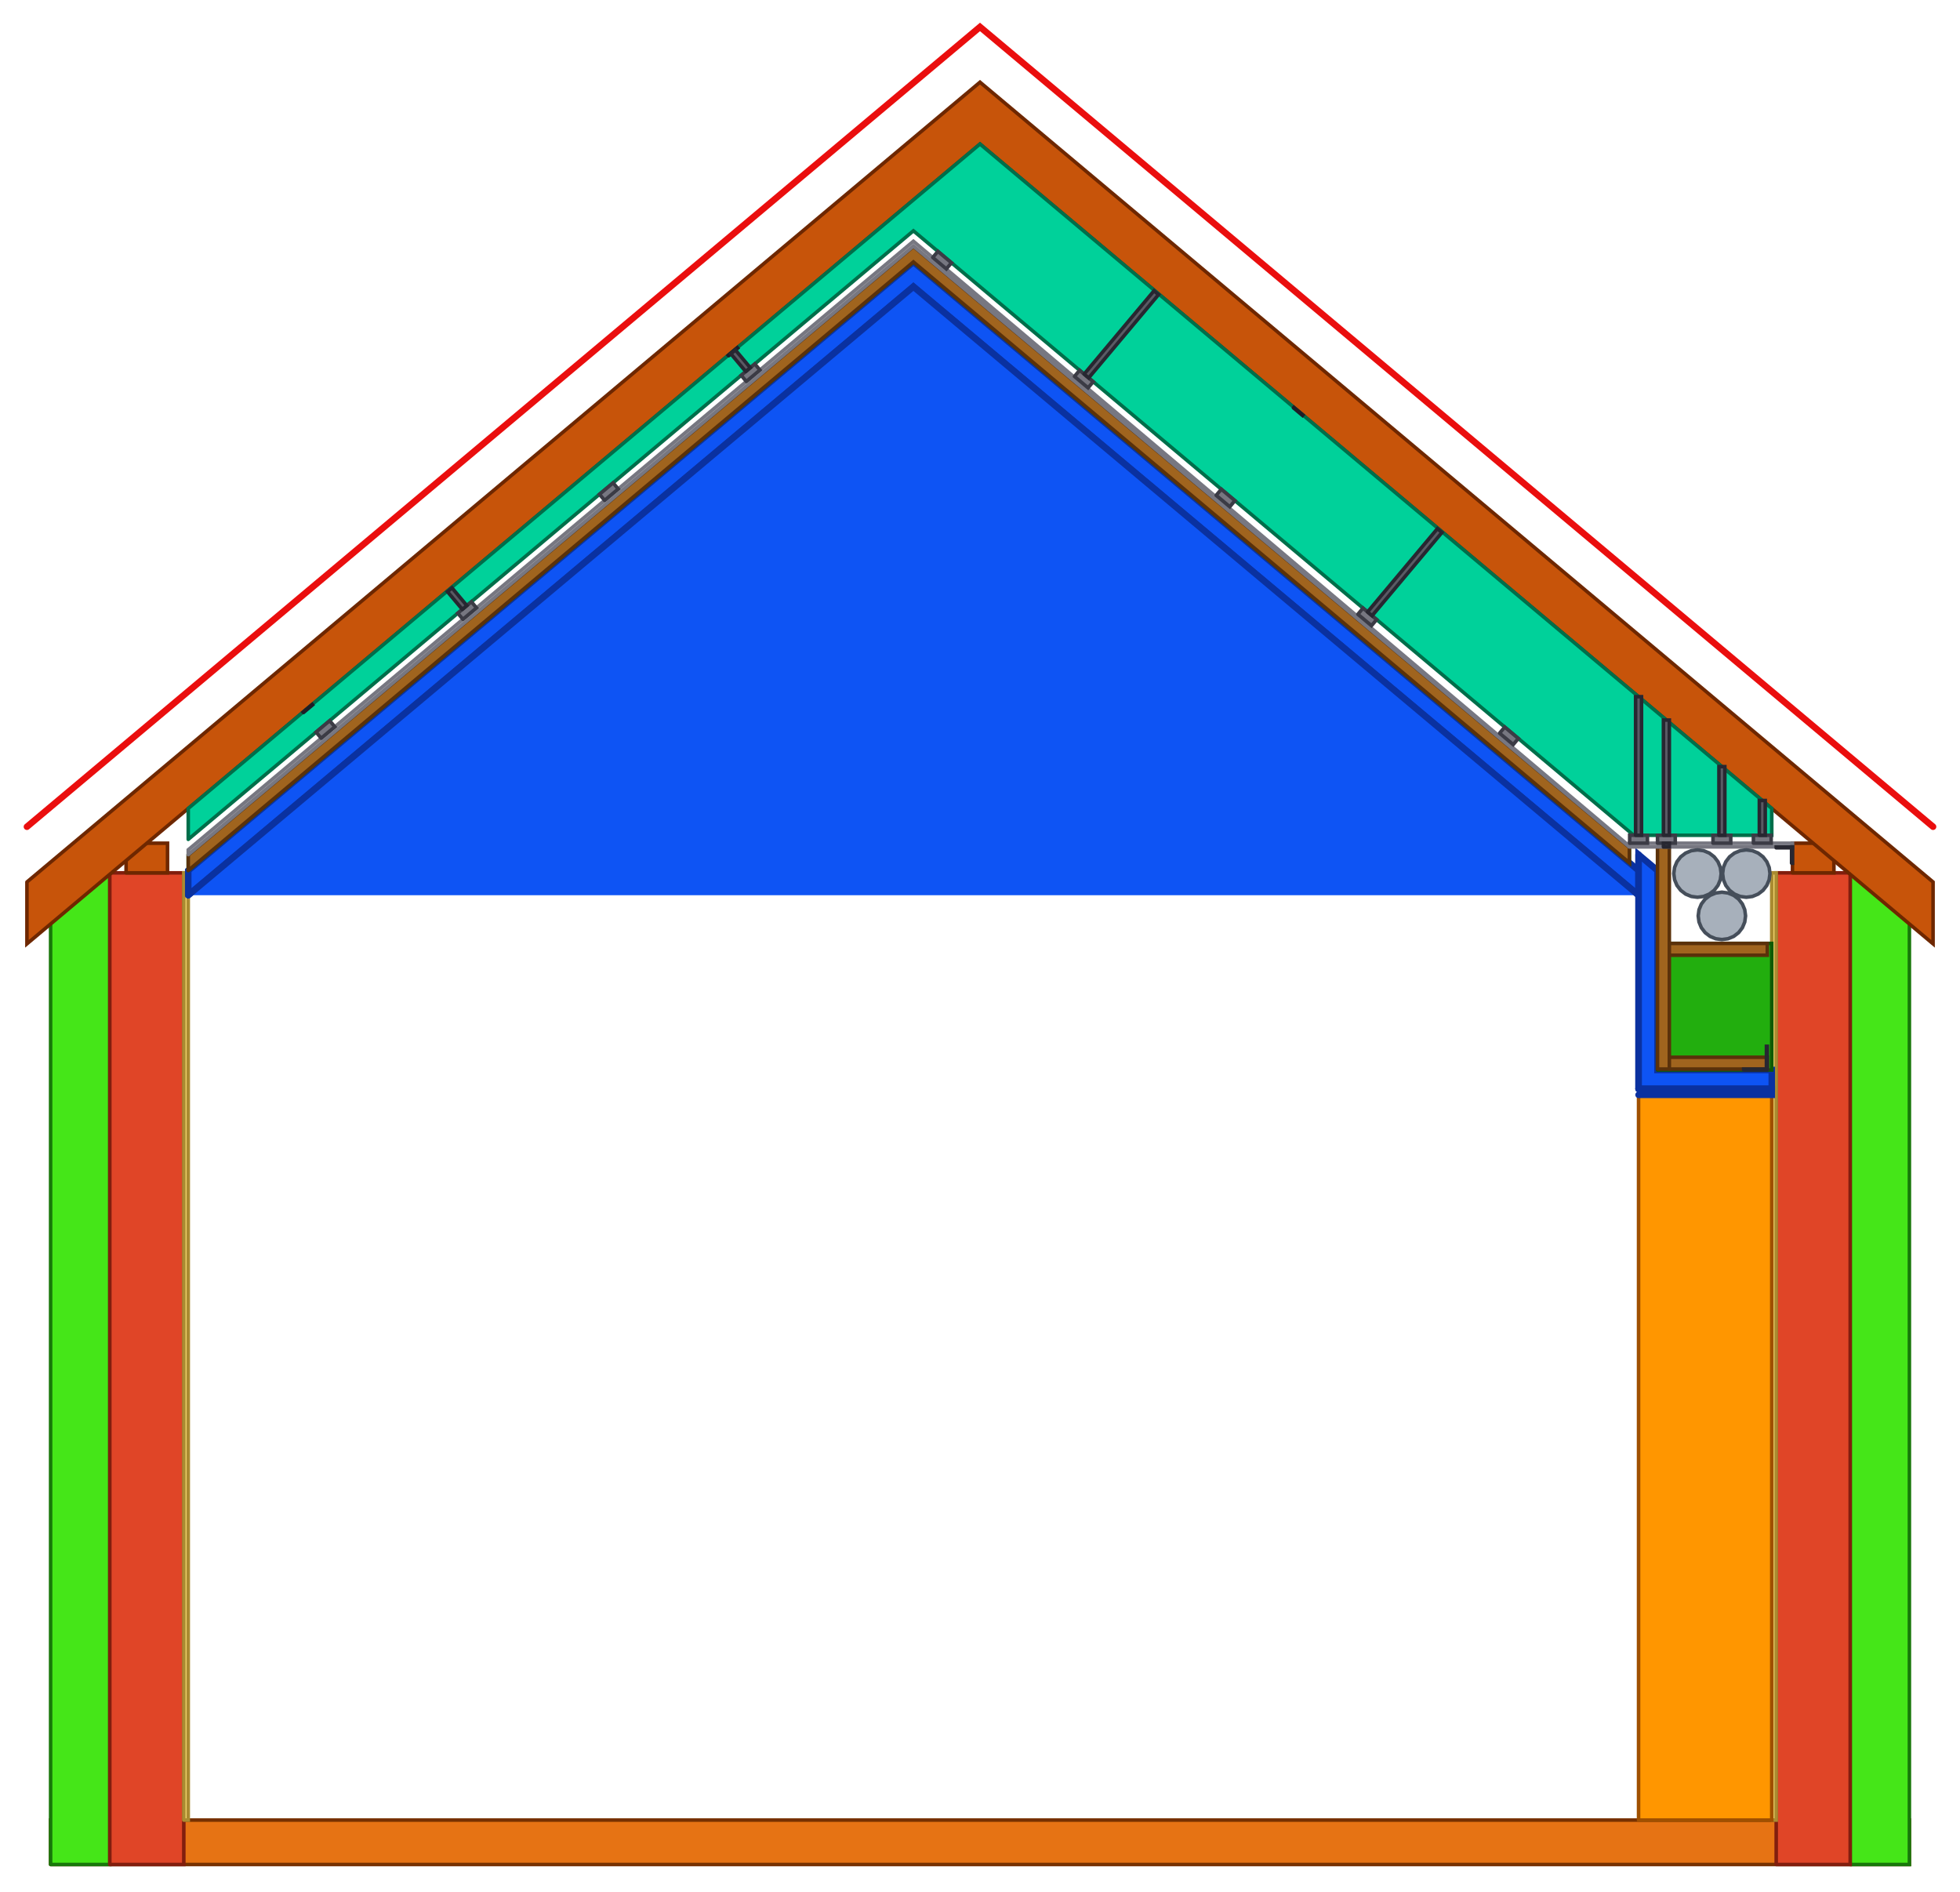
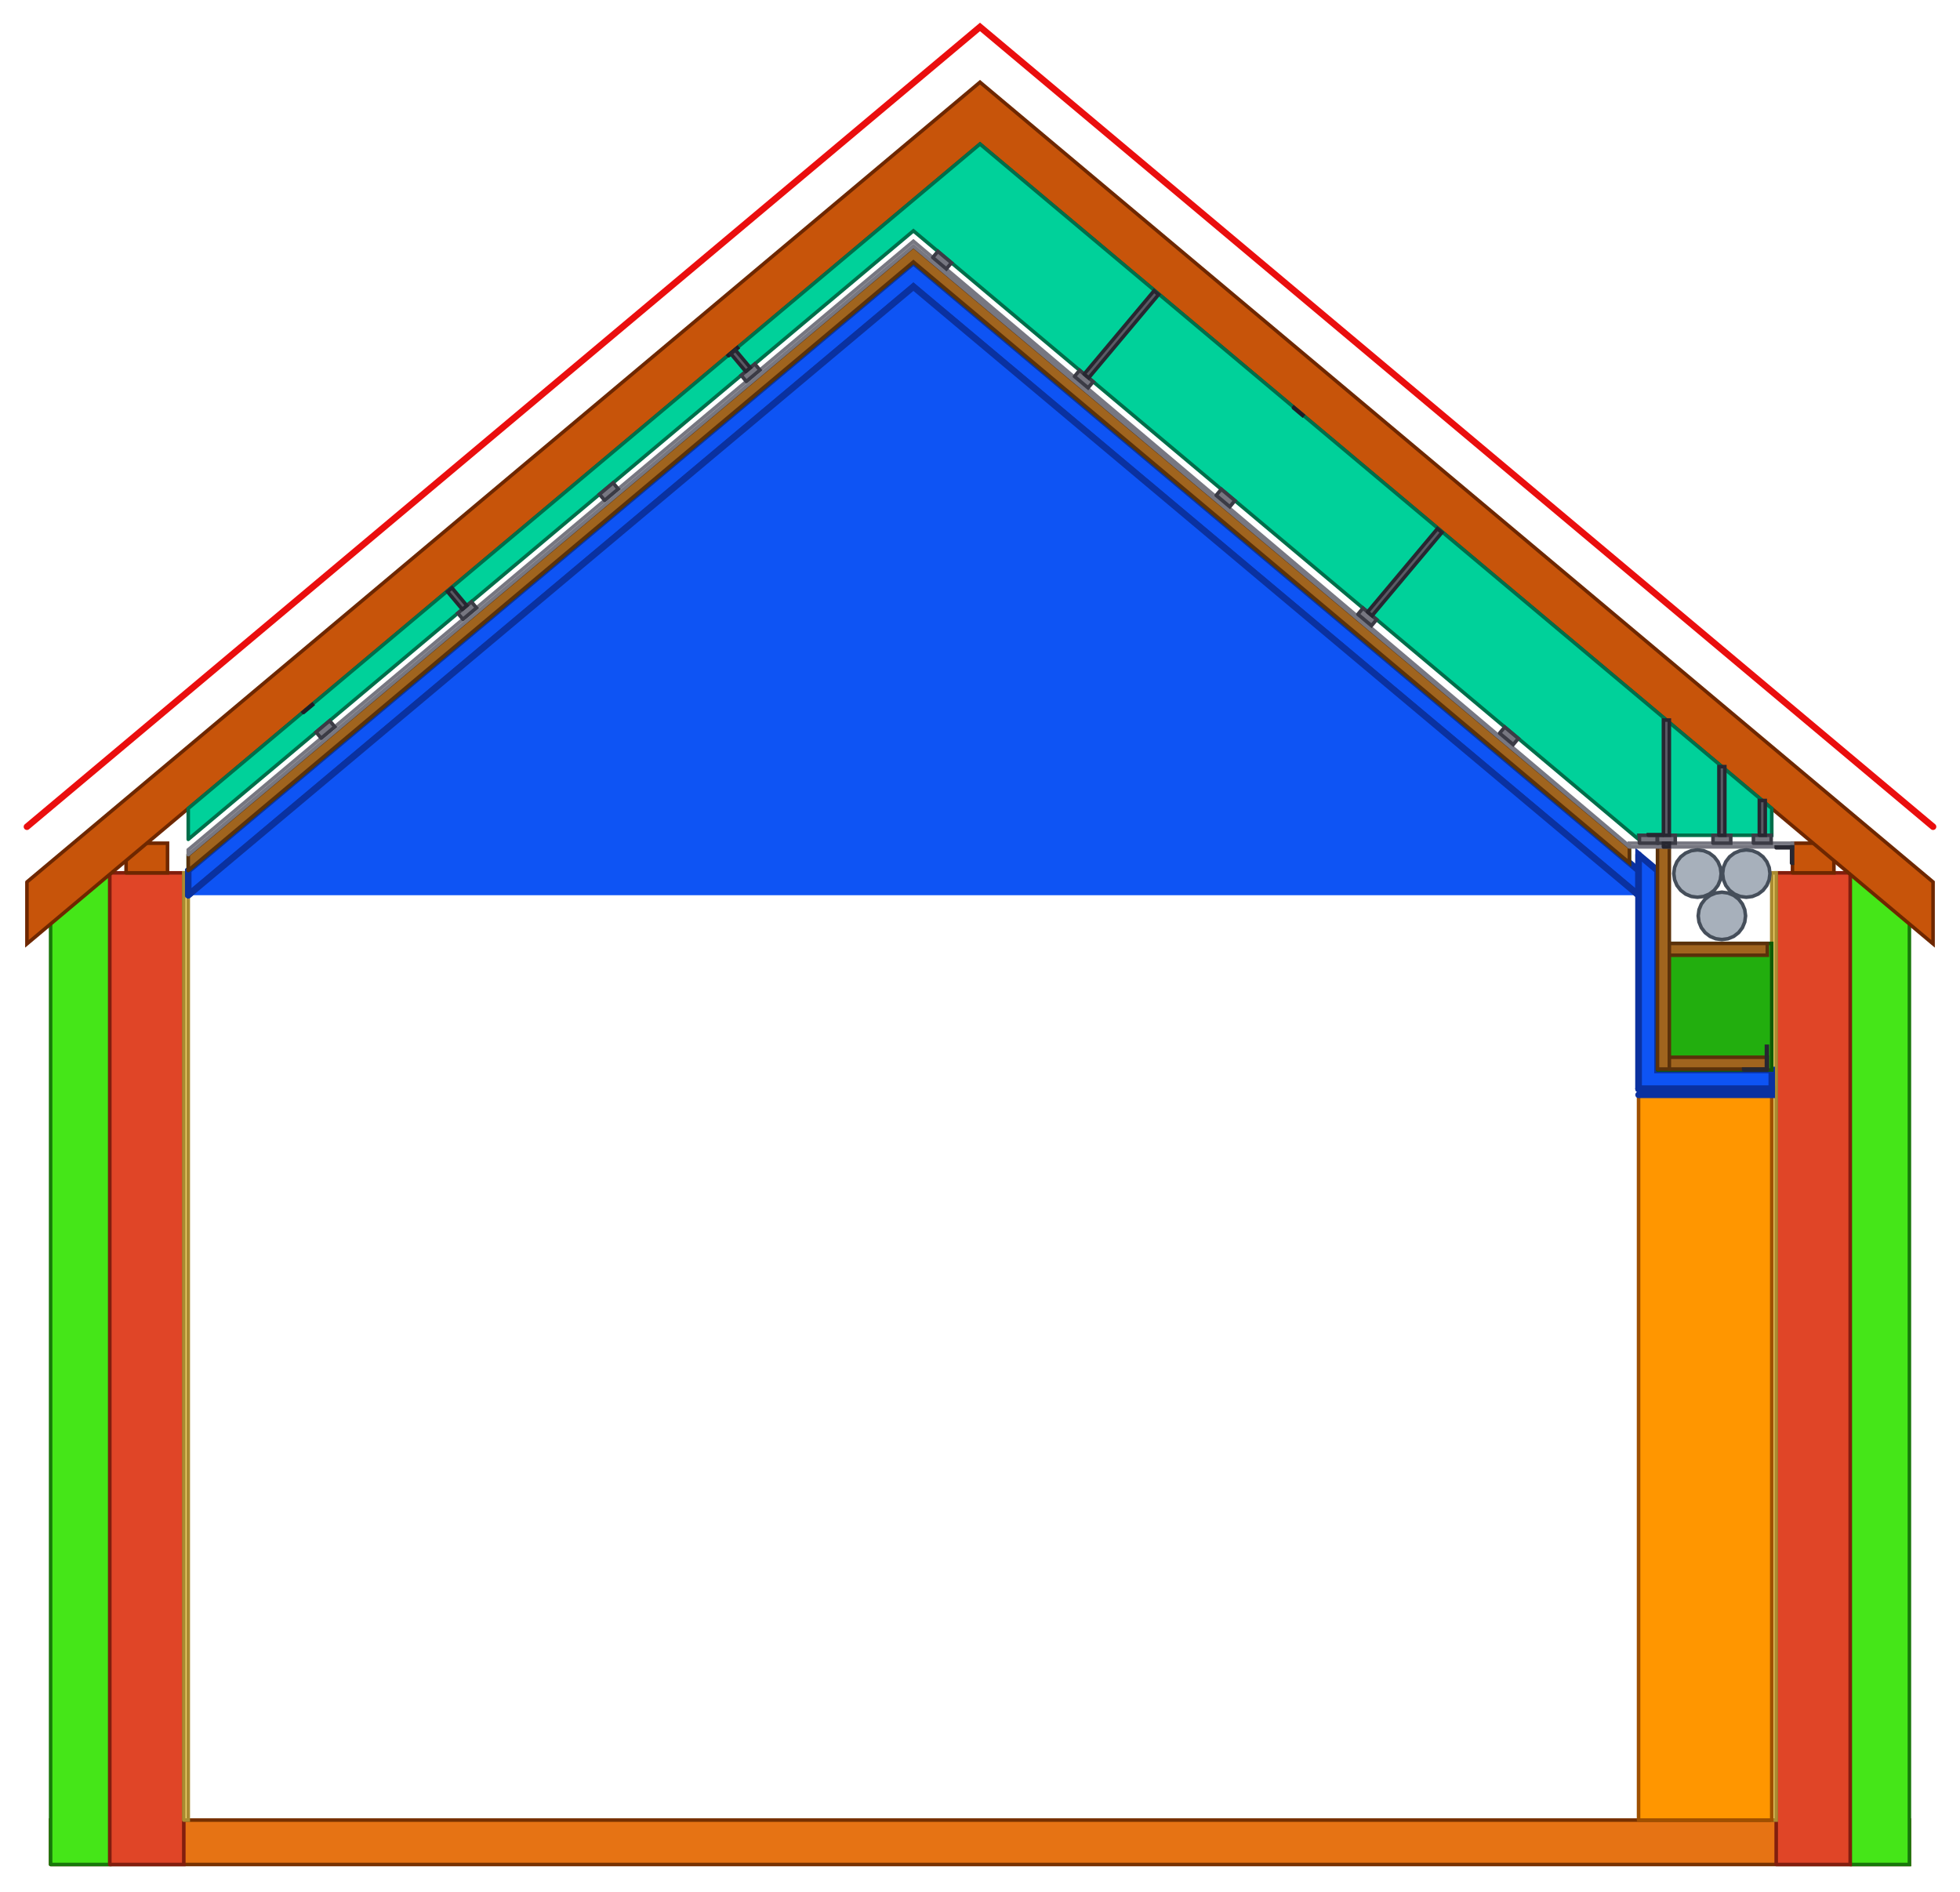
<svg xmlns="http://www.w3.org/2000/svg" width="6622.0mm" height="6389.6mm" viewBox="-636.0 -6148.6 6622.0 6389.6" version="1.1">
  <g transform="scale(1,-1)" stroke-linecap="round">
    <g fill="rgb(230,115,20)" stroke="rgb(119,49,0)" stroke-width="12.0" id="floor">
      <path d="M -465.0,-150.0 L 5815.0,-150.0 L 5815.0,0.0 L -465.0,0.0 L -465.0,-150.0" />
    </g>
    <g fill="rgb(69,230,24)" stroke="rgb(24,119,10)" stroke-width="12.0" id="eps">
      <path d="M -465.0,-150.0 L -265.0,-150.0 L -265.0,3200.0 L -465.0,3200.0 L -465.0,-150.0" />
      <path d="M 5615.0,-150.0 L 5815.0,-150.0 L 5815.0,3200.0 L 5615.0,3200.0 L 5615.0,-150.0" />
    </g>
    <g fill="rgb(224,69,39)" stroke="rgb(129,30,14)" stroke-width="12.0" id="masonry">
      <path d="M -265.0,-150.0 L -15.0,-150.0 L -15.0,3200.0 L -265.0,3200.0 L -265.0,-150.0" />
      <path d="M 5365.0,-150.0 L 5615.0,-150.0 L 5615.0,3200.0 L 5365.0,3200.0 L 5365.0,-150.0" />
    </g>
    <g fill="rgb(255,224,119)" stroke="rgb(170,139,49)" stroke-width="12.0" id="plaster">
      <path d="M -15.0,0.0 L 0.0,0.0 L 0.0,3200.0 L -15.0,3200.0 L -15.0,0.0" />
      <path d="M 5350.0,0.0 L 5365.0,0.0 L 5365.0,3200.0 L 5350.0,3200.0 L 5350.0,0.0" />
    </g>
    <g fill="rgb(255,150,0)" stroke="rgb(160,80,0)" stroke-width="12.0" id="furniture">
      <path d="M 4900.0,0.0 L 5350.0,0.0 L 5350.0,2450.0 L 4900.0,2450.0 L 4900.0,0.0" />
    </g>
    <g fill="rgb(199,84,10)" stroke="rgb(110,39,0)" stroke-width="12.0" id="wall_plate">
      <path d="M -210.0,3200.0 L -70.0,3200.0 L -70.0,3300.0 L -210.0,3300.0 L -210.0,3200.0" />
      <path d="M 5420.0,3200.0 L 5560.0,3200.0 L 5560.0,3300.0 L 5420.0,3300.0 L 5420.0,3200.0" />
    </g>
    <g fill="rgb(199,84,10)" stroke="rgb(110,39,0)" stroke-width="12.0" id="rafters">
      <path d="M -545.0,3169.026 L 2675.0,5870.927 L 5895.0,3169.026 L 5895.0,2960.161 L 2675.0,5662.062 L -545.0,2960.161 L -545.0,3169.026" />
    </g>
    <g fill="rgb(0,209,154)" stroke="rgb(0,110,74)" stroke-width="12.0" id="plenum_wool">
      <path d="M 0.0,3313.037 L 2450.0,5368.832 L 4900.0,3313.037 L 4900.0,3327.0 L 5350.0,3327.0 L 5350.0,3417.47 L 2675.0,5662.062 L 0.0,3417.47 L 0.0,3313.037" />
    </g>
    <g fill="rgb(69,69,80)" stroke="rgb(30,30,39)" stroke-width="12.0" id="racking_strap">
      <path d="M 389.381,3741.588 L 420.022,3767.3 L 418.737,3768.832 L 388.095,3743.121 L 389.381,3741.588" />
      <path d="M 1825.714,4946.815 L 1856.356,4972.527 L 1855.07,4974.059 L 1824.428,4948.347 L 1825.714,4946.815" />
      <path d="M 3734.017,4770.83 L 3764.659,4745.119 L 3765.944,4746.651 L 3735.303,4772.362 L 3734.017,4770.83" />
    </g>
    <g fill="none" stroke="rgb(234,14,14)" stroke-width="22.0" id="roofing">
      <path d="M -545.0,3355.699 L 2675.0,6057.6 L 5895.0,3355.699" />
    </g>
    <g fill="rgb(14,84,244)" stroke="rgb(10,49,160)" stroke-width="22.0" id="slope_naturheld_140">
      <path d="M 0.0,3124.406 L 2450.0,5180.2 L 4900.0,3124.406 L 4900.0,3207.952 L 2450.0,5263.746 L 0.0,3207.952 L 0.0,3124.406" />
      <path d="M 0.0,3124.406 L 2450.0,5180.2 L 4900.0,3124.406" />
    </g>
    <g fill="rgb(34,174,14)" stroke="rgb(14,90,4)" stroke-width="12.0" id="slope_naturheld_flex_50">
      <path d="M 0.0,3207.952 L 2450.0,5263.746 L 4868.983,3233.978 L 4868.983,3286.195 L 2450.0,5315.963 L 0.0,3260.169 L 0.0,3207.952" />
    </g>
    <g fill="rgb(160,100,30)" stroke="rgb(90,49,10)" stroke-width="12.0" id="slope_battens">
      <path d="M 0.0,3207.952 L 2450.0,5263.746 L 4868.983,3233.978 L 4868.983,3286.195 L 2450.0,5315.963 L 0.0,3260.169 L 0.0,3207.952" />
    </g>
    <g fill="rgb(230,230,234)" stroke="rgb(119,119,129)" stroke-width="12.0" id="slope_gkf">
      <path d="M 0.0,3261.474 L 2450.0,5317.268 L 4868.983,3287.5 L 4860.948,3297.076 L 2450.0,5333.586 L 0.0,3277.791 L 0.0,3261.474" />
    </g>
    <g fill="rgb(119,119,129)" stroke="rgb(59,59,69)" stroke-width="12.0" id="slope_cd">
      <path d="M 449.213,3654.726 L 495.176,3693.293 L 477.82,3713.976 L 431.858,3675.409 L 449.213,3654.726" />
      <path d="M 927.991,4056.468 L 973.953,4095.035 L 956.598,4115.719 L 910.635,4077.151 L 927.991,4056.468" />
      <path d="M 1406.768,4458.21 L 1452.731,4496.778 L 1435.376,4517.461 L 1389.413,4478.894 L 1406.768,4458.21" />
      <path d="M 1885.546,4859.953 L 1931.509,4898.52 L 1914.154,4919.203 L 1868.191,4880.636 L 1885.546,4859.953" />
      <path d="M 2515.379,5278.726 L 2561.342,5240.159 L 2578.697,5260.842 L 2532.734,5299.409 L 2515.379,5278.726" />
      <path d="M 2994.157,4876.984 L 3040.12,4838.417 L 3057.475,4859.1 L 3011.512,4897.667 L 2994.157,4876.984" />
      <path d="M 3472.935,4475.242 L 3518.897,4436.674 L 3536.253,4457.357 L 3490.29,4495.925 L 3472.935,4475.242" />
      <path d="M 3951.712,4073.499 L 3997.675,4034.932 L 4015.03,4055.615 L 3969.068,4094.182 L 3951.712,4073.499" />
      <path d="M 4430.49,3671.757 L 4476.453,3633.19 L 4493.808,3653.873 L 4447.845,3692.44 L 4430.49,3671.757" />
    </g>
    <g fill="rgb(90,90,100)" stroke="rgb(39,39,49)" stroke-width="12.0" id="slope_nonius">
      <path d="M 925.956,4090.007 L 941.277,4102.863 L 891.14,4162.614 L 875.819,4149.759 L 925.956,4090.007" />
      <path d="M 1883.512,4893.492 L 1898.833,4906.347 L 1848.695,4966.099 L 1833.374,4953.243 L 1883.512,4893.492" />
      <path d="M 3026.833,4884.811 L 3042.154,4871.955 L 3278.221,5153.289 L 3262.9,5166.144 L 3026.833,4884.811" />
      <path d="M 3984.389,4081.327 L 3999.709,4068.471 L 4235.776,4349.804 L 4220.455,4362.66 L 3984.389,4081.327" />
    </g>
    <g fill="rgb(14,84,244)" stroke="rgb(10,49,160)" stroke-width="22.0" id="soffit_naturheld_140">
      <path d="M 4900.0,2470.0 L 5350.0,2470.0 L 5350.0,2534.0 L 4964.0,2534.0 L 4964.0,3207.772 L 4900.0,3261.474 L 4900.0,2470.0" />
      <path d="M 4900.0,2450.0 L 5350.0,2450.0 L 5350.0,2470.0 L 4900.0,2470.0" />
      <line x1="4900.0" y1="3261.474" x2="4900.0" y2="2470.0" />
      <line x1="4900.0" y1="2470.0" x2="5350.0" y2="2470.0" />
    </g>
    <g fill="rgb(34,174,14)" stroke="rgb(14,90,4)" stroke-width="12.0" id="soffit_naturheld_flex_50">
      <path d="M 4964.0,2534.0 L 5350.0,2534.0 L 5350.0,2961.606 L 4964.0,2961.606 L 4964.0,2534.0" />
    </g>
    <g fill="rgb(160,100,30)" stroke="rgb(90,49,10)" stroke-width="12.0" id="soffit_battens">
      <path d="M 4964.0,2537.0 L 5004.0,2537.0 L 5004.0,3287.5 L 4964.0,3287.5 L 4964.0,2537.0" />
      <path d="M 5004.0,2921.606 L 5335.0,2921.606 L 5335.0,2961.606 L 5004.0,2961.606 L 5004.0,2921.606" />
      <path d="M 5004.0,2537.0 L 5335.0,2537.0 L 5335.0,2577.0 L 5004.0,2577.0 L 5004.0,2537.0" />
    </g>
    <g fill="rgb(230,230,234)" stroke="rgb(119,119,129)" stroke-width="12.0" id="soffit_gkf">
      <path d="M 4868.983,3287.5 L 5420.0,3287.5 L 5420.0,3300.0 L 4868.983,3300.0 L 4868.983,3287.5" />
    </g>
    <g fill="rgb(119,119,129)" stroke="rgb(59,59,69)" stroke-width="12.0" id="soffit_cd">
-       <path d="M 4869.983,3300.0 L 4929.983,3300.0 L 4929.983,3327.0 L 4869.983,3327.0 L 4869.983,3300.0" />
+       <path d="M 4903.0,3300.0 L 4963.0,3300.0 L 4963.0,3327.0 L 4903.0,3327.0 L 4903.0,3300.0" />
      <path d="M 4964.0,3300.0 L 5024.0,3300.0 L 5024.0,3327.0 L 4964.0,3327.0 L 4964.0,3300.0" />
      <path d="M 5151.5,3300.0 L 5211.5,3300.0 L 5211.5,3327.0 L 5151.5,3327.0 L 5151.5,3300.0" />
      <path d="M 5288.0,3300.0 L 5348.0,3300.0 L 5348.0,3327.0 L 5288.0,3327.0 L 5288.0,3300.0" />
    </g>
    <g fill="rgb(90,90,100)" stroke="rgb(39,39,49)" stroke-width="12.0" id="soffit_nonius">
-       <path d="M 4889.983,3327.0 L 4909.983,3327.0 L 4909.983,3795.079 L 4889.983,3795.079 L 4889.983,3327.0" />
      <path d="M 4984.0,3327.0 L 5004.0,3327.0 L 5004.0,3716.19 L 4984.0,3716.19 L 4984.0,3327.0" />
      <path d="M 5171.5,3327.0 L 5191.5,3327.0 L 5191.5,3558.858 L 5171.5,3558.858 L 5171.5,3327.0" />
      <path d="M 5308.0,3327.0 L 5328.0,3327.0 L 5328.0,3444.321 L 5308.0,3444.321 L 5308.0,3327.0" />
+       <path d="M 4933.0,3327.0 L 4979.0,3327.0 L 4979.0,3329.0 L 4933.0,3329.0 L 4933.0,3327.0" />
      <path d="M 5365.0,3284.5 L 5420.0,3284.5 L 5420.0,3287.5 L 5365.0,3287.5 L 5365.0,3284.5" />
      <path d="M 5417.0,3232.5 L 5420.0,3232.5 L 5420.0,3287.5 L 5417.0,3287.5 L 5417.0,3232.5" />
      <path d="M 4984.0,3287.5 L 5004.0,3287.5 L 5004.0,3300.0 L 4984.0,3300.0 L 4984.0,3287.5" />
      <path d="M 5255.0,2534.0 L 5332.0,2534.0 L 5332.0,2537.0 L 5255.0,2537.0 L 5255.0,2534.0" />
      <path d="M 5332.0,2537.0 L 5335.0,2537.0 L 5335.0,2614.0 L 5332.0,2614.0 L 5332.0,2537.0" />
    </g>
    <g fill="rgb(167,176,187)" stroke="rgb(69,78,90)" stroke-width="12.0" id="soffit_duct">
      <path d="M 5344.0,3197.5 L 5341.274,3218.206 L 5333.282,3237.5 L 5320.569,3254.069 L 5304.0,3266.782 L 5284.706,3274.774 L 5264.0,3277.5 L 5243.294,3274.774 L 5224.0,3266.782 L 5207.431,3254.069 L 5194.718,3237.5 L 5186.726,3218.206 L 5184.0,3197.5 L 5186.726,3176.794 L 5194.718,3157.5 L 5207.431,3140.931 L 5224.0,3128.218 L 5243.294,3120.226 L 5264.0,3117.5 L 5284.706,3120.226 L 5304.0,3128.218 L 5320.569,3140.931 L 5333.282,3157.5 L 5341.274,3176.794 L 5344.0,3197.5" />
      <path d="M 5179.0,3197.5 L 5176.274,3218.206 L 5168.282,3237.5 L 5155.569,3254.069 L 5139.0,3266.782 L 5119.706,3274.774 L 5099.0,3277.5 L 5078.294,3274.774 L 5059.0,3266.782 L 5042.431,3254.069 L 5029.718,3237.5 L 5021.726,3218.206 L 5019.0,3197.5 L 5021.726,3176.794 L 5029.718,3157.5 L 5042.431,3140.931 L 5059.0,3128.218 L 5078.294,3120.226 L 5099.0,3117.5 L 5119.706,3120.226 L 5139.0,3128.218 L 5155.569,3140.931 L 5168.282,3157.5 L 5176.274,3176.794 L 5179.0,3197.5" />
      <path d="M 5261.5,3054.606 L 5258.774,3075.311 L 5250.782,3094.606 L 5238.069,3111.174 L 5221.5,3123.888 L 5202.206,3131.88 L 5181.5,3134.606 L 5160.794,3131.88 L 5141.5,3123.888 L 5124.931,3111.174 L 5112.218,3094.606 L 5104.226,3075.311 L 5101.5,3054.606 L 5104.226,3033.9 L 5112.218,3014.606 L 5124.931,2998.037 L 5141.5,2985.324 L 5160.794,2977.332 L 5181.5,2974.606 L 5202.206,2977.332 L 5221.5,2985.324 L 5238.069,2998.037 L 5250.782,3014.606 L 5258.774,3033.9 L 5261.5,3054.606" />
    </g>
  </g>
</svg>
